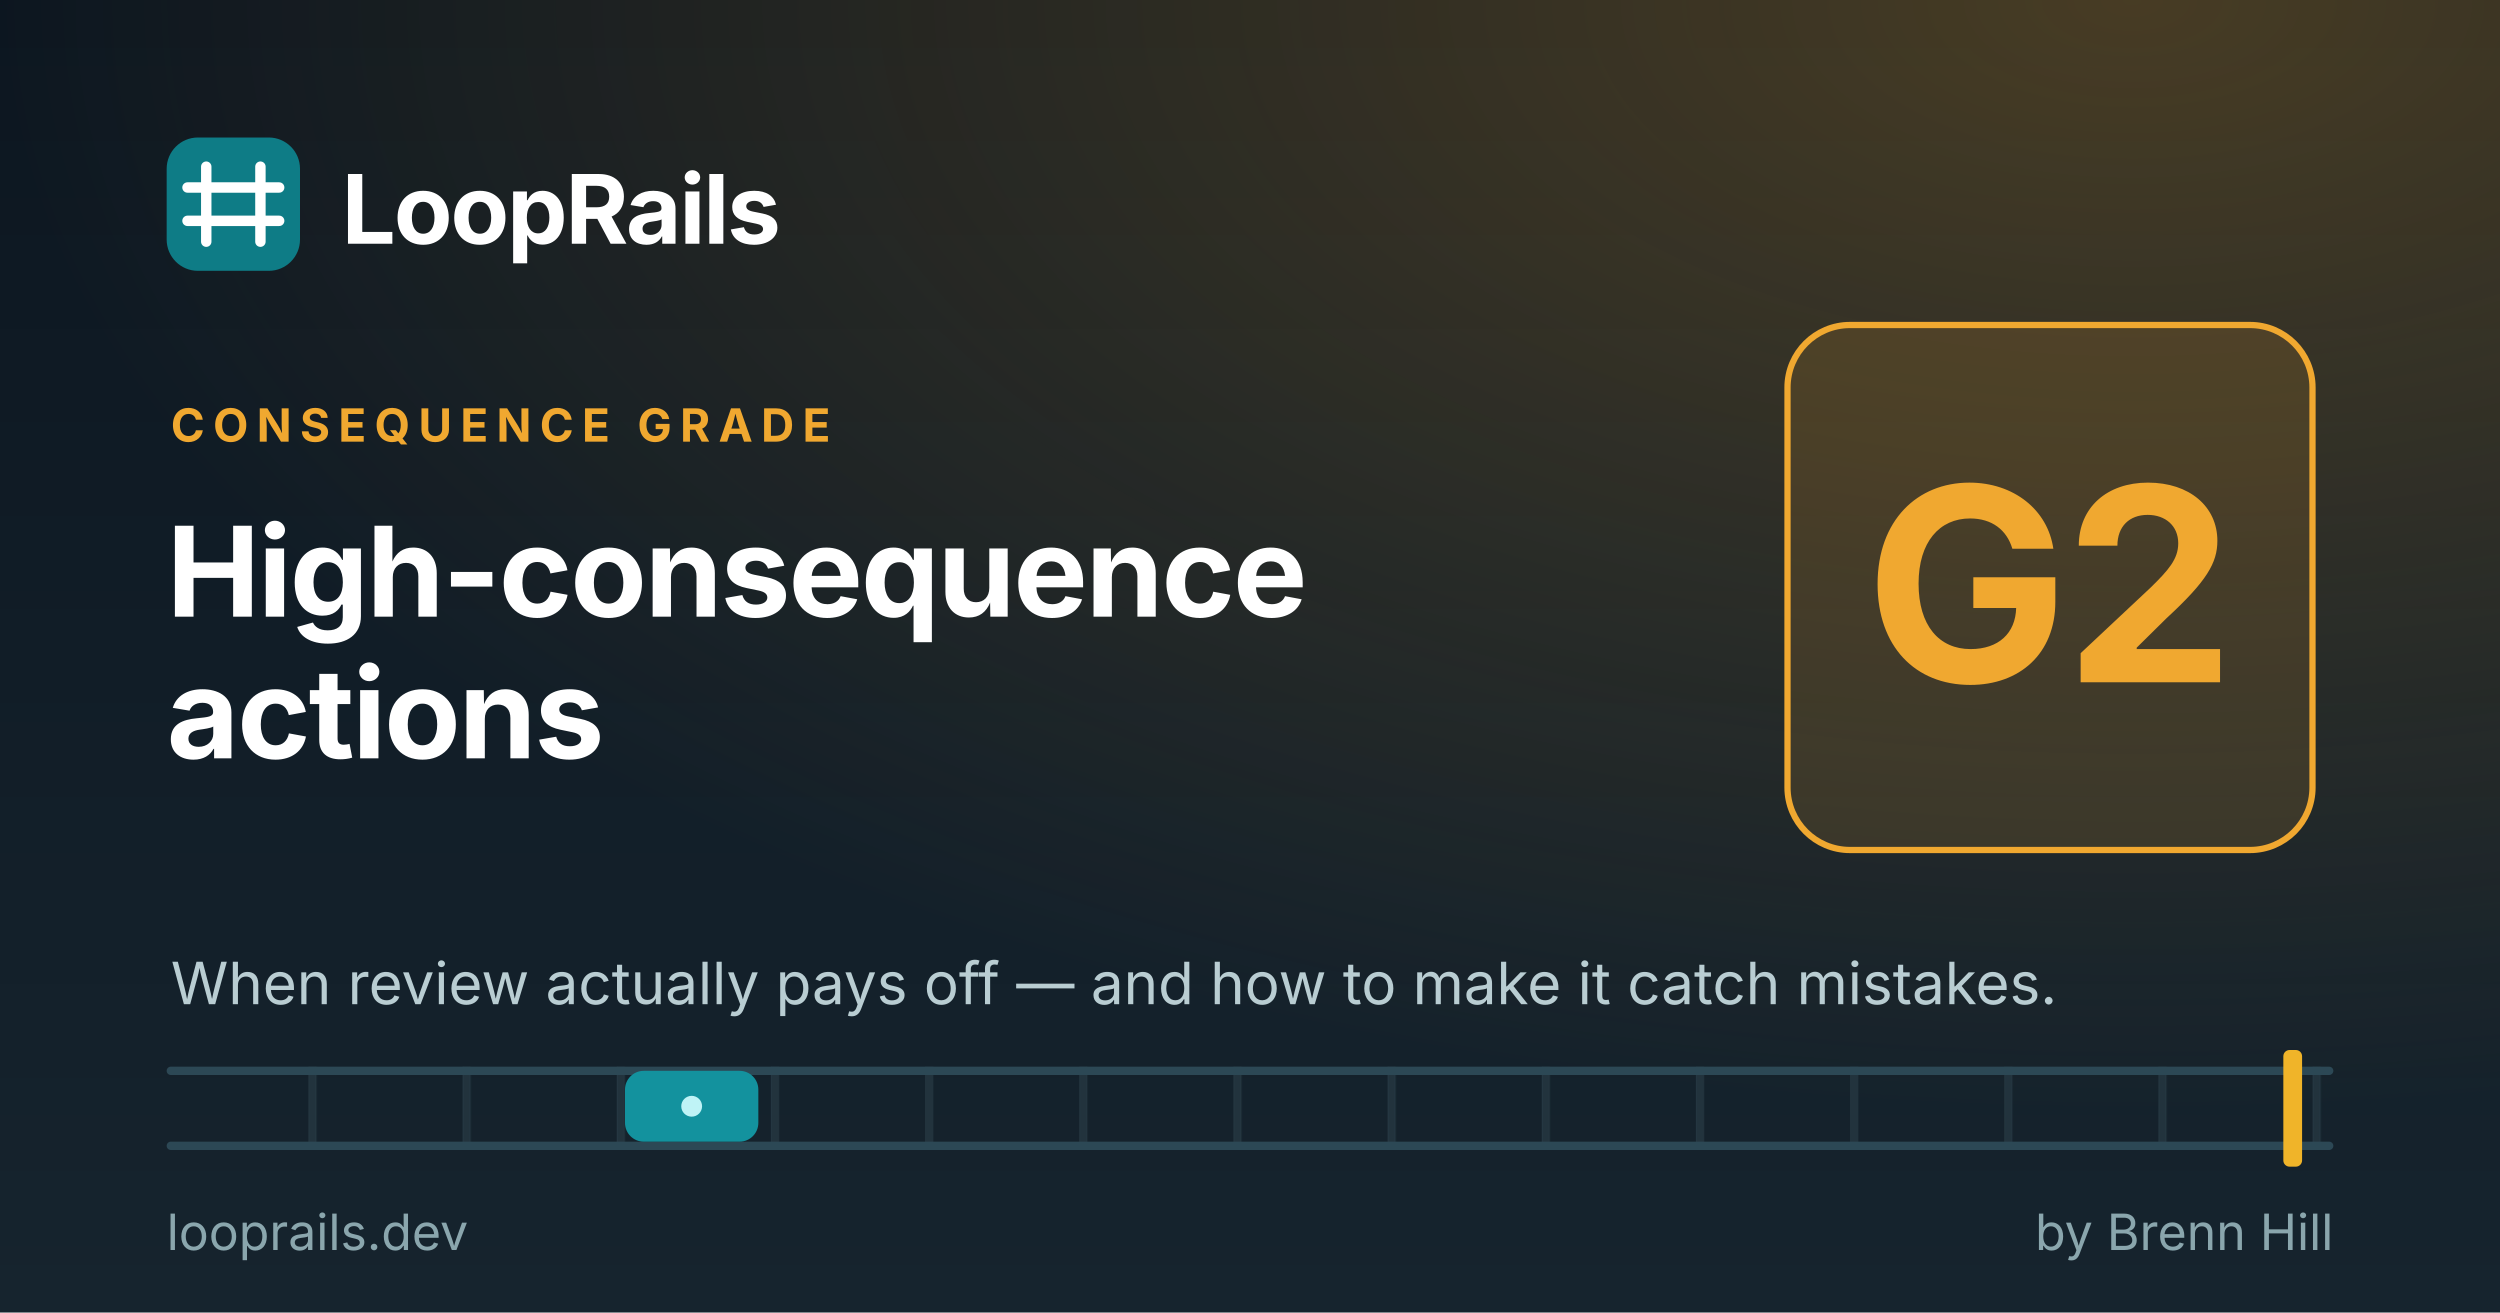
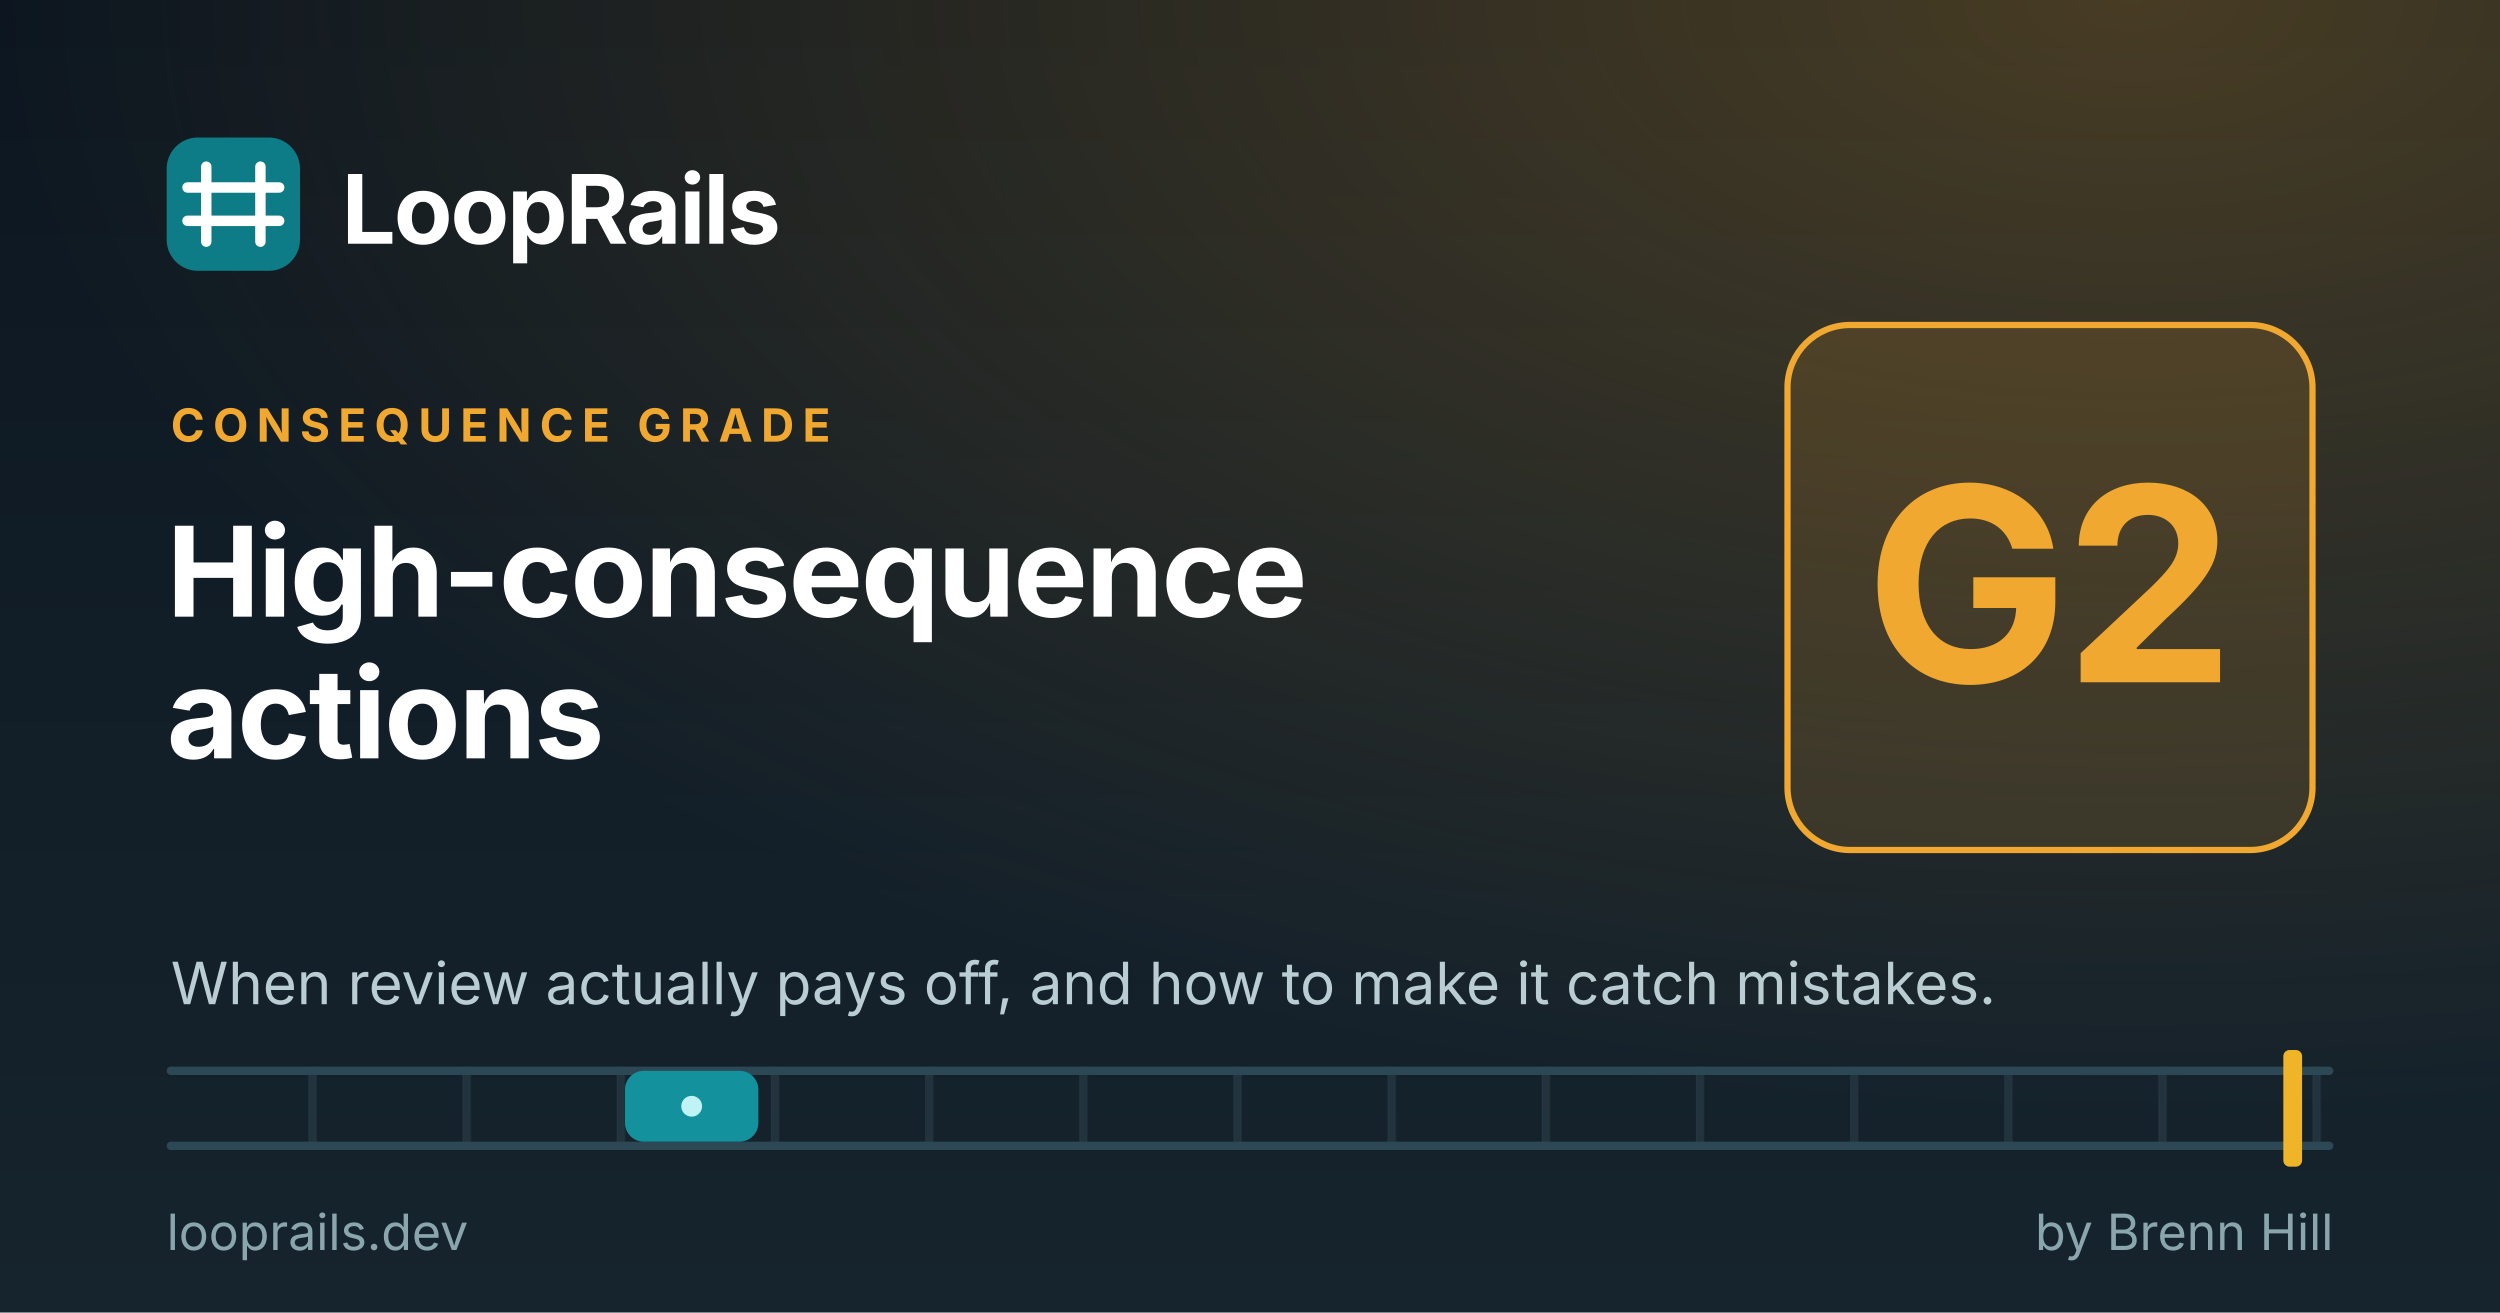
<svg xmlns="http://www.w3.org/2000/svg" width="1200" height="630" viewBox="0 0 1200 630">
  <defs>
    <linearGradient id="bg" x1="0" y1="0" x2="0" y2="1">
      <stop offset="0" stop-color="#0c1620" />
      <stop offset="1" stop-color="#16242e" />
    </linearGradient>
    <radialGradient id="glow" cx="0.85" cy="0.0" r="0.85">
      <stop offset="0" stop-color="#f0a830" stop-opacity="0.26" />
      <stop offset="1" stop-color="#f0a830" stop-opacity="0" />
    </radialGradient>
    <pattern id="ties" width="74" height="40" patternUnits="userSpaceOnUse">
      <rect x="0" y="0" width="4" height="40" fill="#22333d" />
    </pattern>
  </defs>
  <rect width="1200" height="630" fill="url(#bg)" />
  <rect width="1200" height="630" fill="url(#glow)" />
  <rect x="80" y="66" width="64" height="64" rx="15" fill="#0e7c86" />
  <g stroke="#ffffff" stroke-width="5" stroke-linecap="round">
    <line x1="99" y1="80" x2="99" y2="116" />
    <line x1="125" y1="80" x2="125" y2="116" />
    <line x1="90" y1="90" x2="134" y2="90" />
    <line x1="90" y1="106" x2="134" y2="106" />
  </g>
  <text x="164" y="117" font-family="Inter, Arial, Helvetica, sans-serif" font-weight="bold" font-size="46" fill="#ffffff" letter-spacing="-1">LoopRails</text>
  <text x="82" y="212" font-family="Inter, Arial, Helvetica, sans-serif" font-weight="bold" font-size="22" letter-spacing="4" fill="#f0a830">CONSEQUENCE GRADE</text>
  <text x="80" y="296" font-family="Inter, Arial, Helvetica, sans-serif" font-weight="bold" font-size="60" fill="#ffffff" letter-spacing="-1">High-consequence</text>
  <text x="80" y="364" font-family="Inter, Arial, Helvetica, sans-serif" font-weight="bold" font-size="60" fill="#ffffff" letter-spacing="-1">actions</text>
-   <text x="82" y="482" font-family="Inter, Arial, Helvetica, sans-serif" font-size="28" fill="#b9cdd2">When review actually pays off — and how to make it catch mistakes.</text>
+   <text x="82" y="482" font-family="Inter, Arial, Helvetica, sans-serif" font-size="28" fill="#b9cdd2">When review actually pays off, and how to make it catch mistakes.</text>
  <rect x="858" y="156" width="252" height="252" rx="30" fill="#f0a830" fill-opacity="0.13" stroke="#f0a830" stroke-width="3" />
  <text x="984" y="327.5" text-anchor="middle" font-family="Inter, Arial, Helvetica, sans-serif" font-weight="bold" font-size="130" fill="#f0a830" letter-spacing="-2">G2</text>
  <g>
    <rect x="80" y="512" width="1040" height="40" fill="url(#ties)" />
    <rect x="80" y="512" width="1040" height="4" rx="2" fill="#2c4855" />
    <rect x="80" y="548" width="1040" height="4" rx="2" fill="#2c4855" />
    <rect x="300" y="514" width="64" height="34" rx="9" fill="#13929e" />
    <circle cx="332" cy="531" r="5" fill="#bff3f6" />
    <rect x="1096" y="504" width="9" height="56" rx="3" fill="#f0b429" />
  </g>
  <text x="80" y="600" font-family="Inter, Arial, Helvetica, sans-serif" font-size="24" fill="#8aa6ad">looprails.dev</text>
  <text x="1120" y="600" text-anchor="end" font-family="Inter, Arial, Helvetica, sans-serif" font-size="24" fill="#8aa6ad">by Brenn Hill</text>
</svg>
